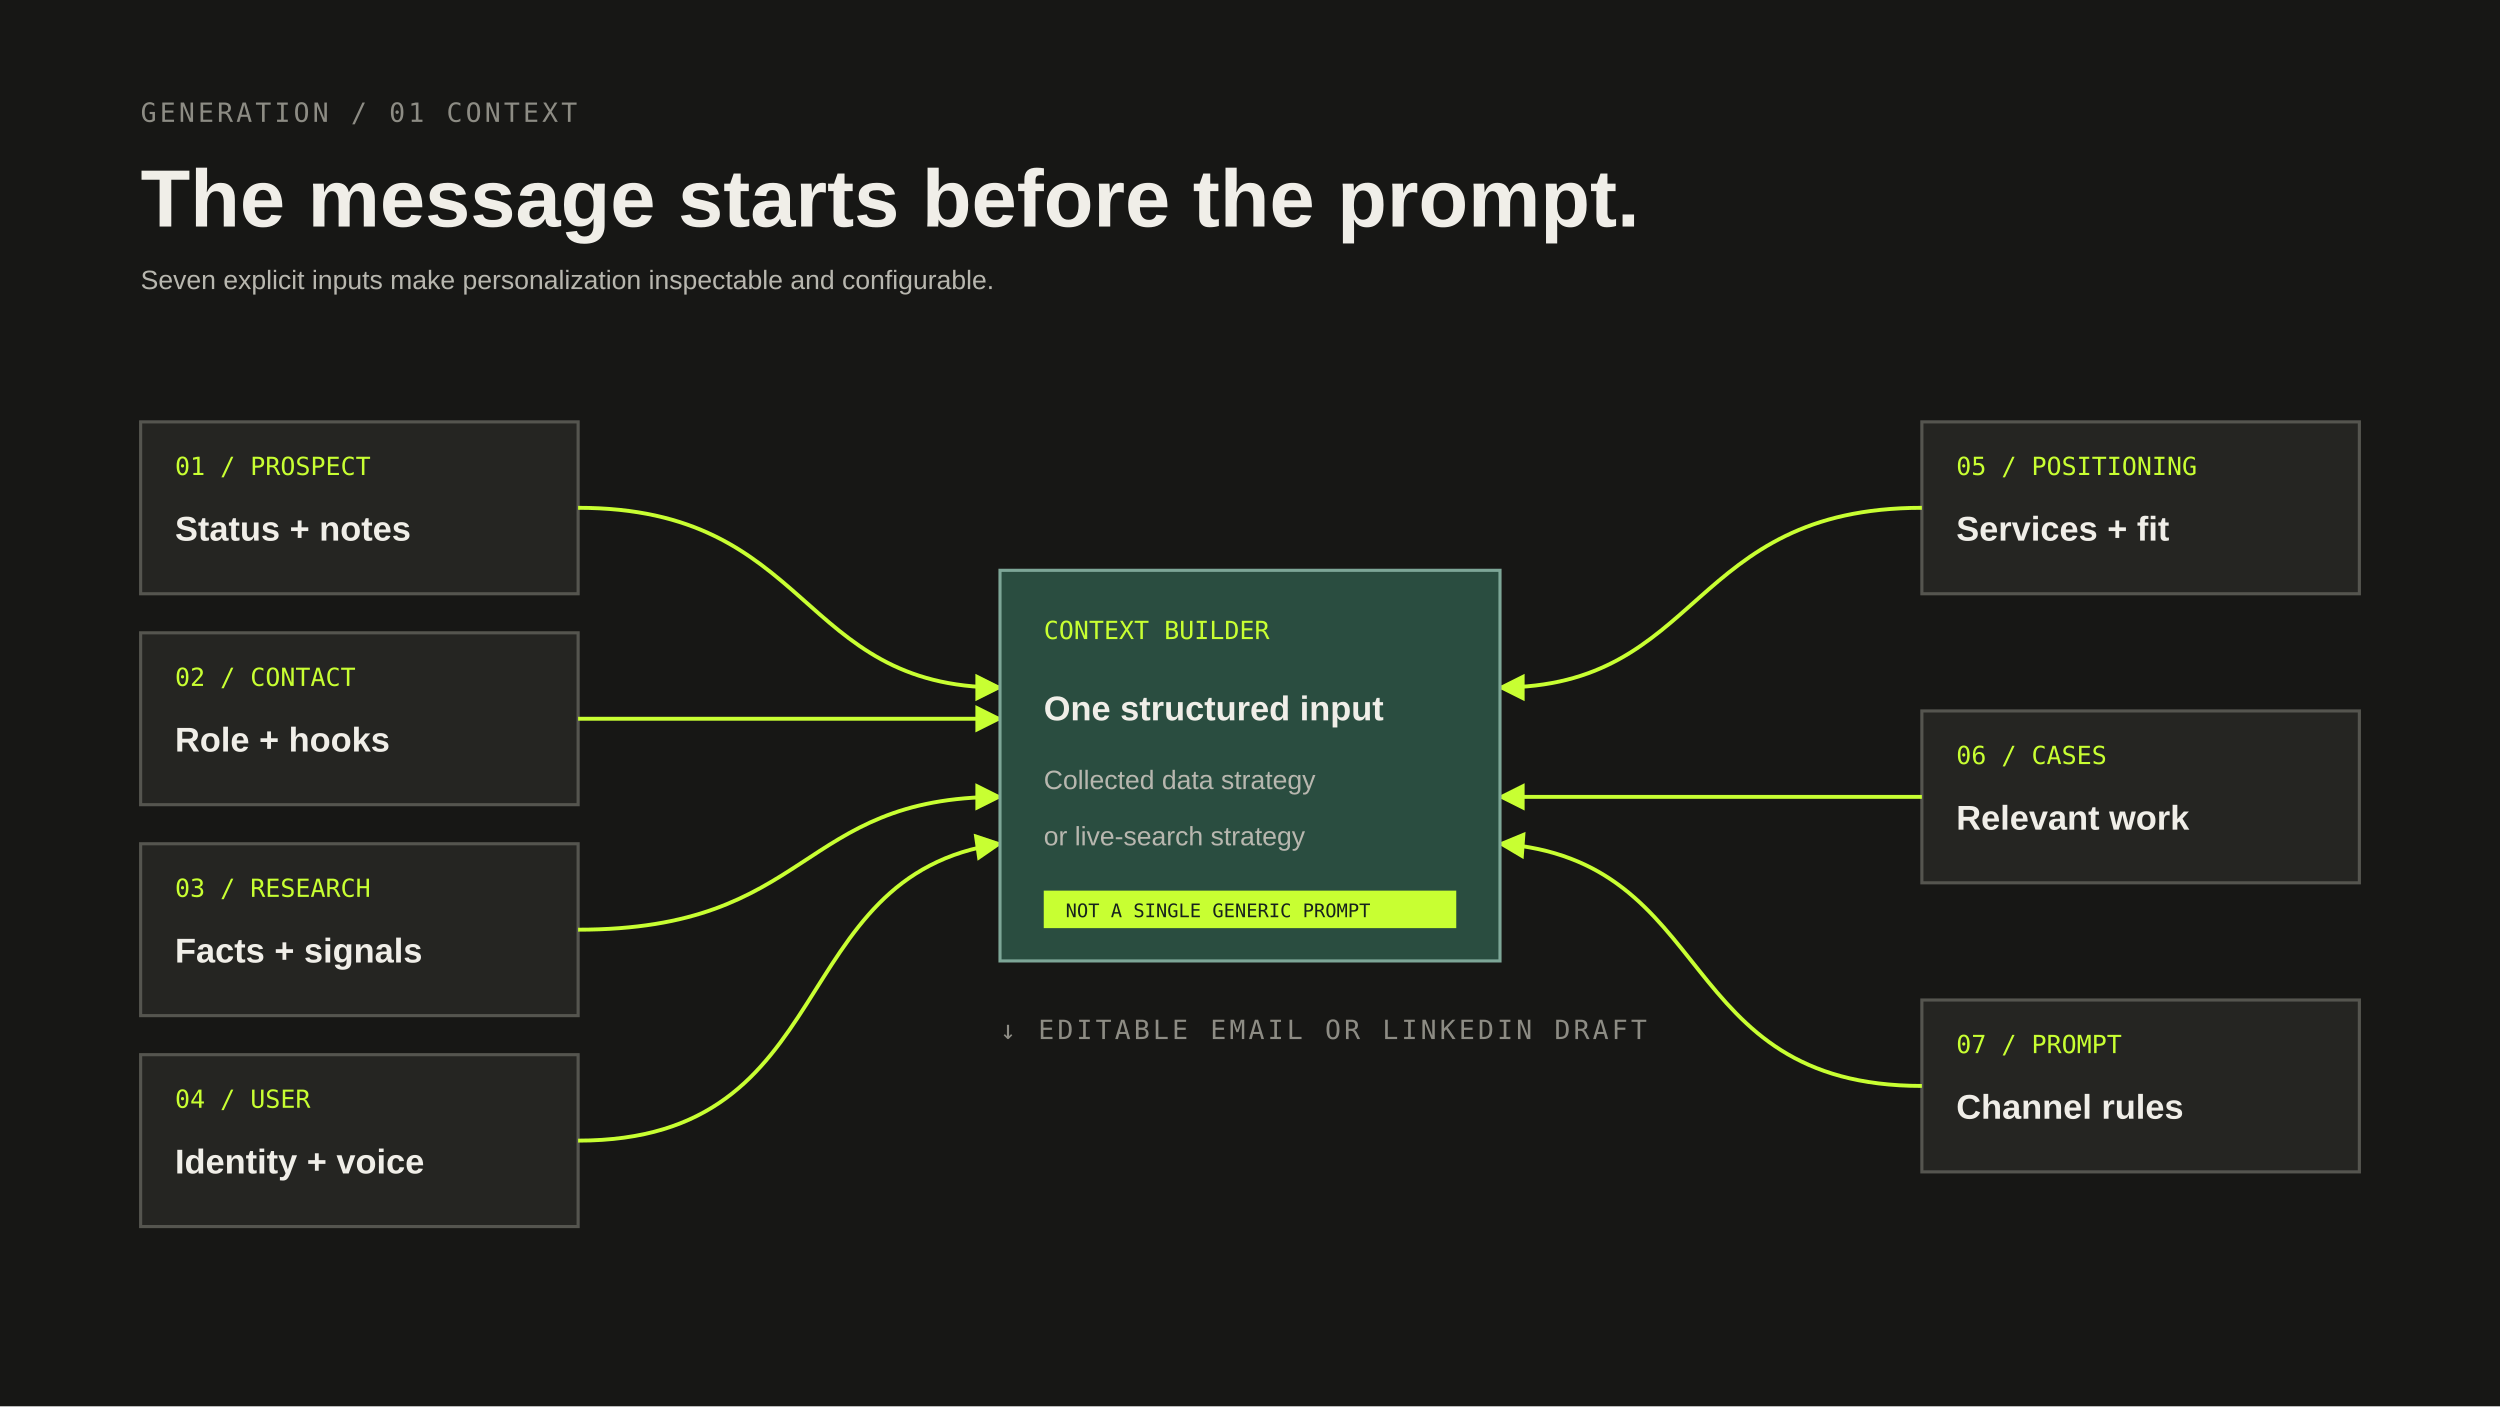
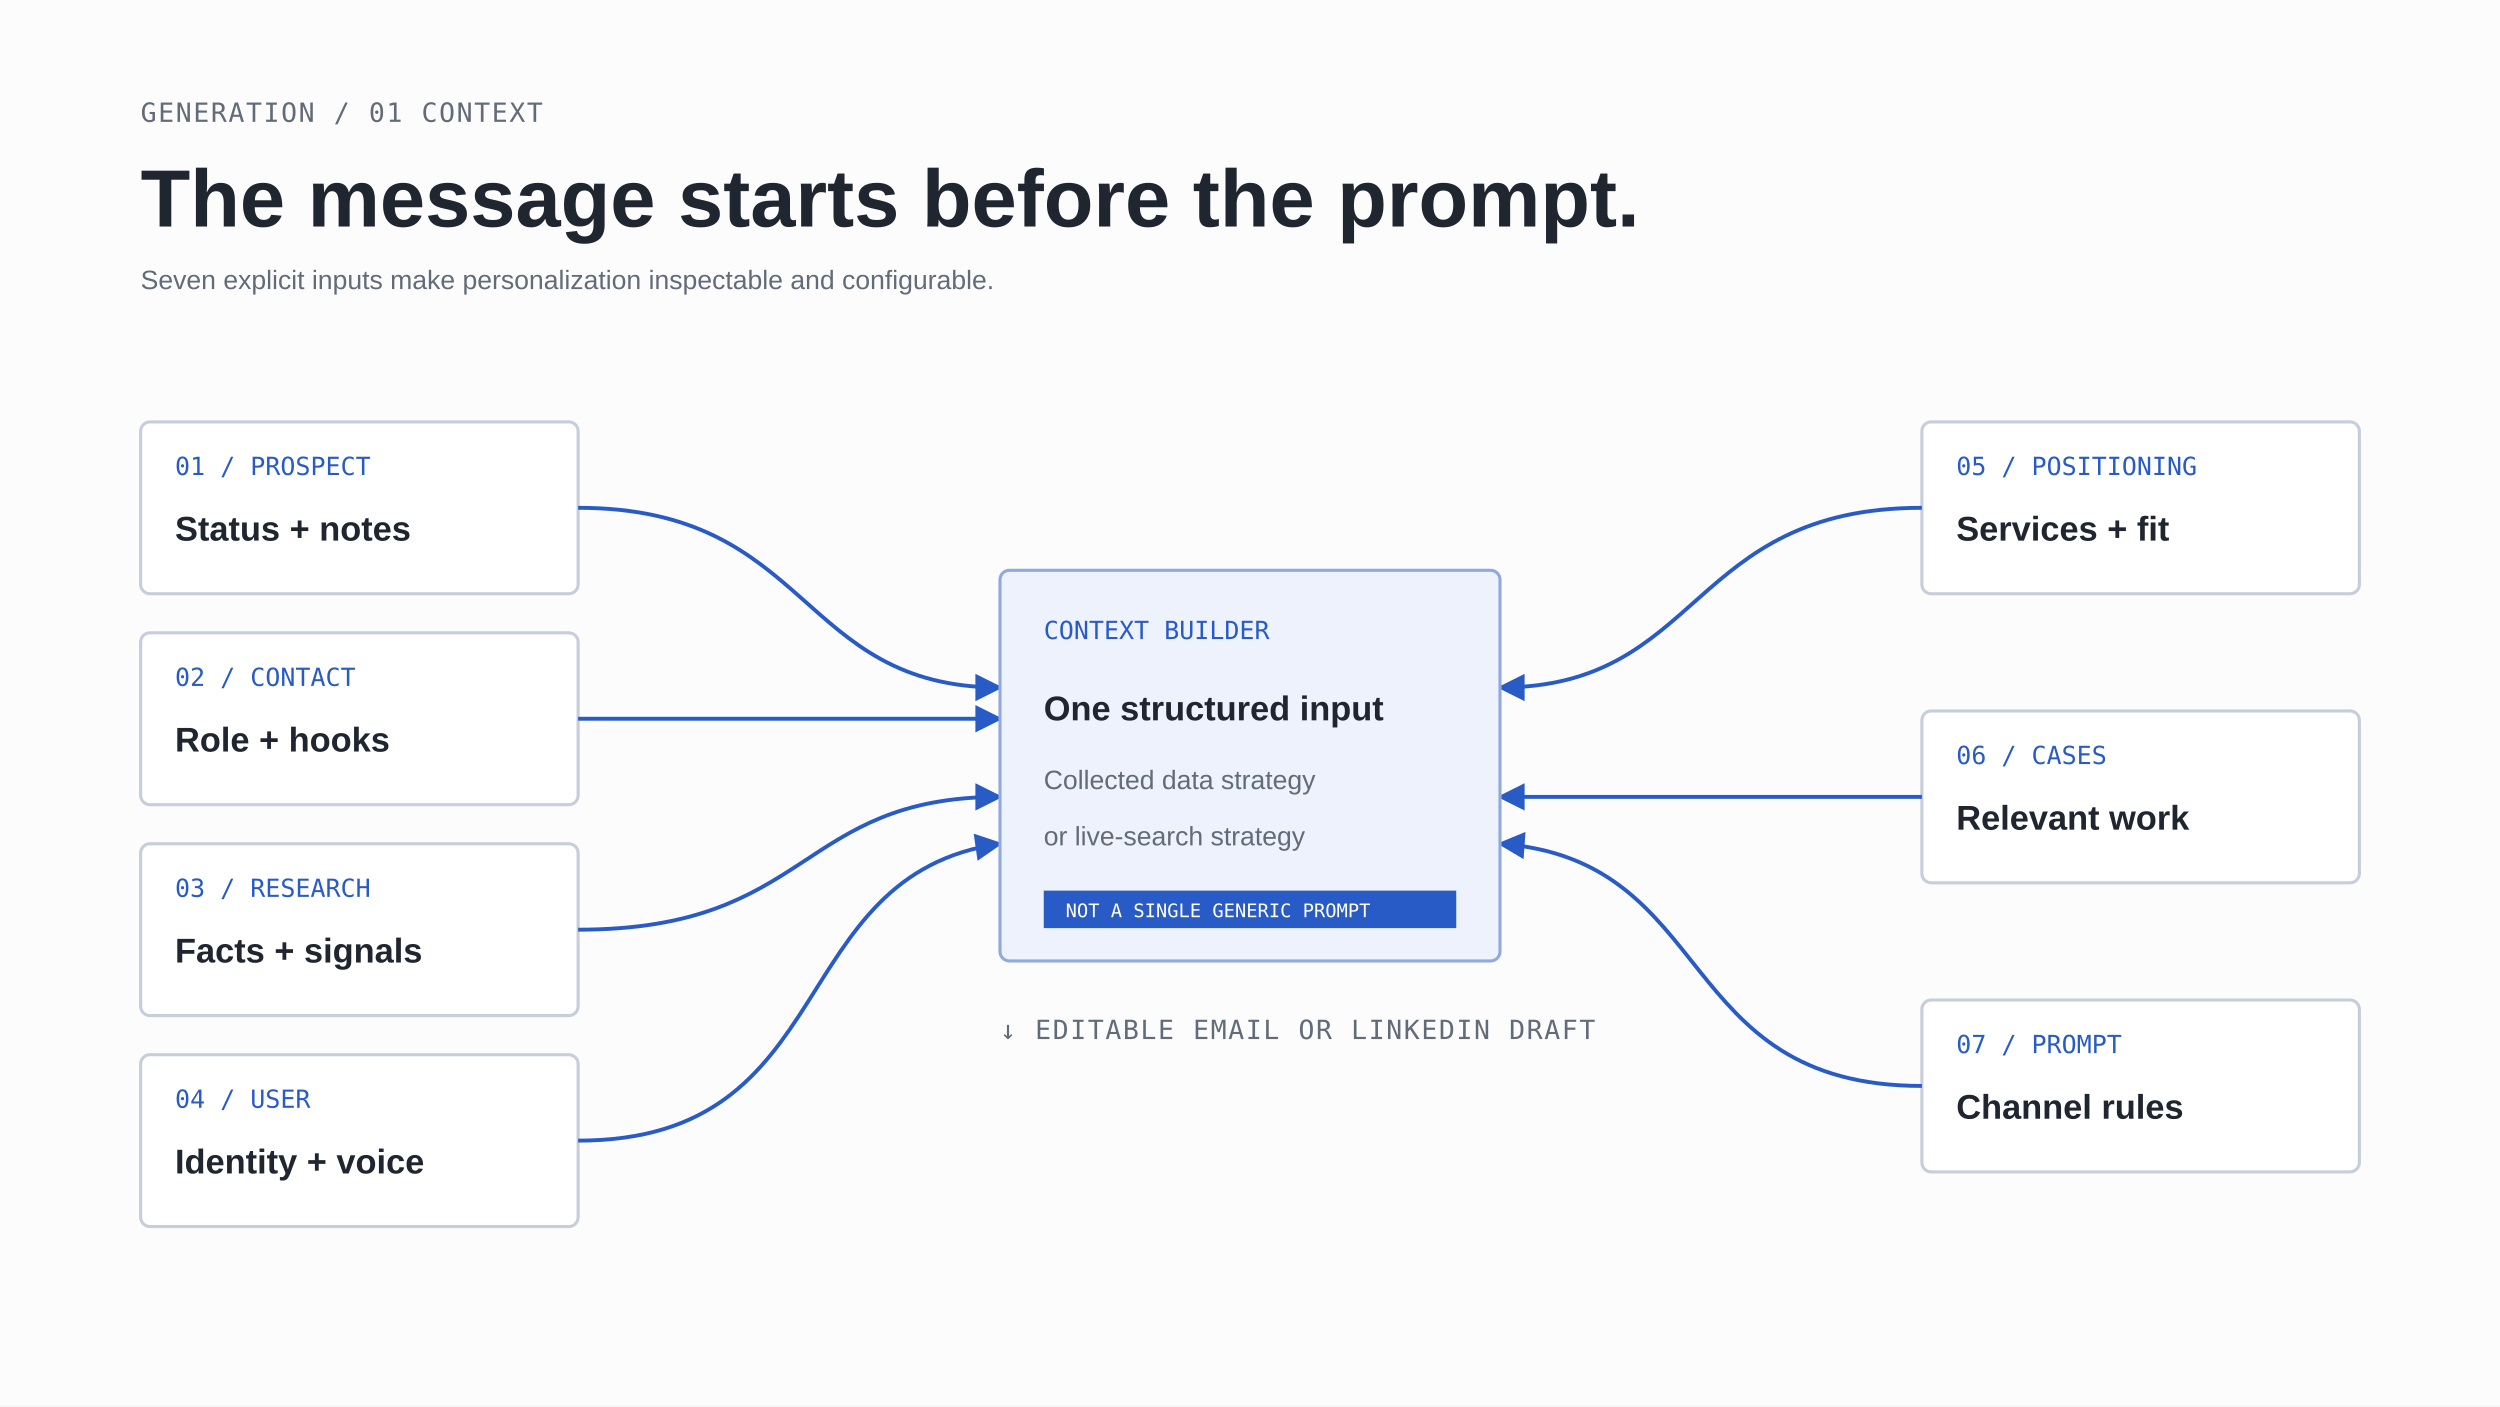
<svg xmlns="http://www.w3.org/2000/svg" viewBox="0 0 1600 900" role="img" aria-labelledby="title desc">
  <defs>
    <marker id="a" viewBox="0 0 10 10" refX="9" refY="5" markerWidth="7" markerHeight="7" orient="auto">
-       <path d="M0 0 10 5 0 10z" fill="#c8ff32" />
+       <path d="M0 0 10 5 0 10z" fill="#285bc5" />
    </marker>
-     <style>.bg{fill:#171715}.card{fill:#252522;stroke:#55554f;stroke-width:2}.core{fill:#2a4d40;stroke:#7da697;stroke-width:2}.title{fill:#f0eee8;font:600 52px Arial}.h{fill:#f0eee8;font:600 22px Arial}.copy{fill:#b8b7af;font:17px Arial}.mono{fill:#8d8c84;font:17px ui-monospace,monospace;letter-spacing:2px}.num{fill:#c8ff32;font:16px ui-monospace,monospace}.line{fill:none;stroke:#c8ff32;stroke-width:2.5;marker-end:url(#a)}</style>
+     <style>.bg{fill:#fcfcfd}.card{fill:#ffffff;stroke:#c6cedb;stroke-width:2}.core{fill:#edf2fc;stroke:#91aade;stroke-width:2}.title{fill:#202630;font:600 52px Arial}.h{fill:#202630;font:600 22px Arial}.copy{fill:#626b78;font:17px Arial}.mono{fill:#626b78;font:17px 'SFMono-Regular',Consolas,monospace;letter-spacing:1px}.num{fill:#285bc5;font:16px 'SFMono-Regular',Consolas,monospace}.line{fill:none;stroke:#285bc5;stroke-width:2.5;marker-end:url(#a)}</style>
  </defs>
  <rect class="bg" width="1600" height="900" />
  <text class="mono" x="90" y="78">GENERATION / 01 CONTEXT</text>
  <text class="title" x="90" y="145">The message starts before the prompt.</text>
  <text class="copy" x="90" y="185">Seven explicit inputs make personalization inspectable and configurable.</text>
  <g transform="translate(90 270)">
-     <rect class="card" width="280" height="110" />
+     <rect rx="6" class="card" width="280" height="110" />
    <text class="num" x="22" y="34">01 / PROSPECT</text>
    <text class="h" x="22" y="76">Status + notes</text>
  </g>
  <g transform="translate(90 405)">
-     <rect class="card" width="280" height="110" />
+     <rect rx="6" class="card" width="280" height="110" />
    <text class="num" x="22" y="34">02 / CONTACT</text>
    <text class="h" x="22" y="76">Role + hooks</text>
  </g>
  <g transform="translate(90 540)">
-     <rect class="card" width="280" height="110" />
+     <rect rx="6" class="card" width="280" height="110" />
    <text class="num" x="22" y="34">03 / RESEARCH</text>
    <text class="h" x="22" y="76">Facts + signals</text>
  </g>
  <g transform="translate(90 675)">
-     <rect class="card" width="280" height="110" />
+     <rect rx="6" class="card" width="280" height="110" />
    <text class="num" x="22" y="34">04 / USER</text>
    <text class="h" x="22" y="76">Identity + voice</text>
  </g>
  <g transform="translate(1230 270)">
-     <rect class="card" width="280" height="110" />
+     <rect rx="6" class="card" width="280" height="110" />
    <text class="num" x="22" y="34">05 / POSITIONING</text>
    <text class="h" x="22" y="76">Services + fit</text>
  </g>
  <g transform="translate(1230 455)">
-     <rect class="card" width="280" height="110" />
+     <rect rx="6" class="card" width="280" height="110" />
    <text class="num" x="22" y="34">06 / CASES</text>
    <text class="h" x="22" y="76">Relevant work</text>
  </g>
  <g transform="translate(1230 640)">
-     <rect class="card" width="280" height="110" />
+     <rect rx="6" class="card" width="280" height="110" />
    <text class="num" x="22" y="34">07 / PROMPT</text>
    <text class="h" x="22" y="76">Channel rules</text>
  </g>
  <path class="line" d="M370 325C520 325 510 440 640 440" />
  <path class="line" d="M370 460H640" />
  <path class="line" d="M370 595C520 595 510 510 640 510" />
  <path class="line" d="M370 730C540 730 500 560 640 540" />
  <path class="line" d="M1230 325C1080 325 1090 440 960 440" />
  <path class="line" d="M1230 510H960" />
  <path class="line" d="M1230 695C1070 695 1100 550 960 540" />
  <g transform="translate(640 365)">
-     <rect class="core" width="320" height="250" />
+     <rect rx="6" class="core" width="320" height="250" />
    <text class="num" x="28" y="44">CONTEXT BUILDER</text>
    <text class="h" x="28" y="96">One structured input</text>
    <text class="copy" x="28" y="140">Collected data strategy</text>
    <text class="copy" x="28" y="176">or live-search strategy</text>
-     <rect x="28" y="205" width="264" height="24" fill="#c8ff32" />
-     <text x="42" y="222" fill="#17221d" font-family="ui-monospace,monospace" font-size="12">NOT A SINGLE GENERIC PROMPT</text>
+     <rect x="28" y="205" width="264" height="24" fill="#285bc5" />
+     <text x="42" y="222" fill="#ffffff" font-family="'SFMono-Regular',Consolas,monospace" font-size="12">NOT A SINGLE GENERIC PROMPT</text>
  </g>
  <text class="mono" x="640" y="665">↓ EDITABLE EMAIL OR LINKEDIN DRAFT</text>
</svg>
